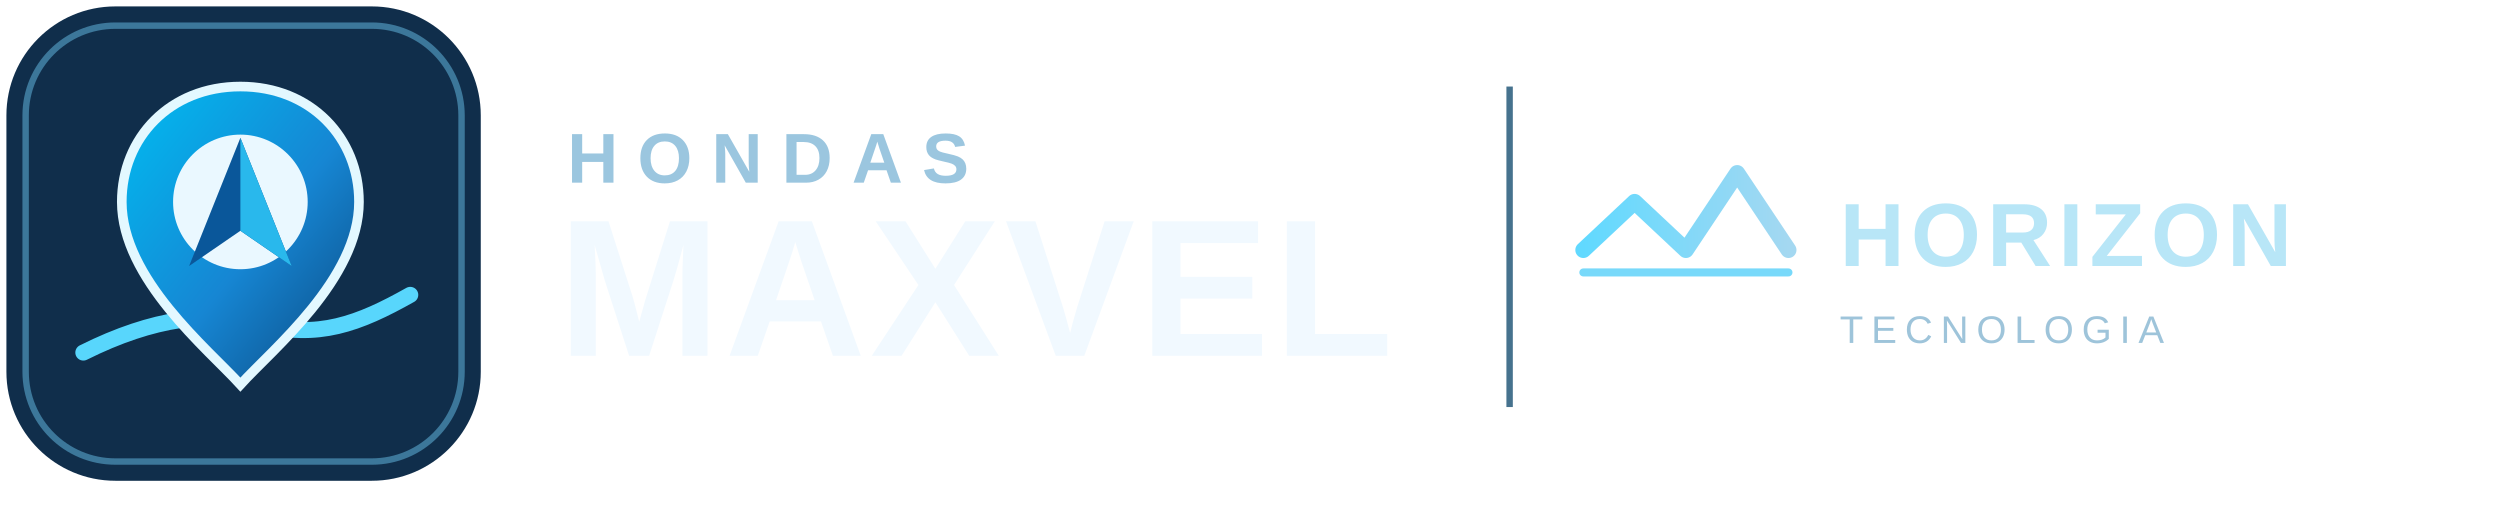
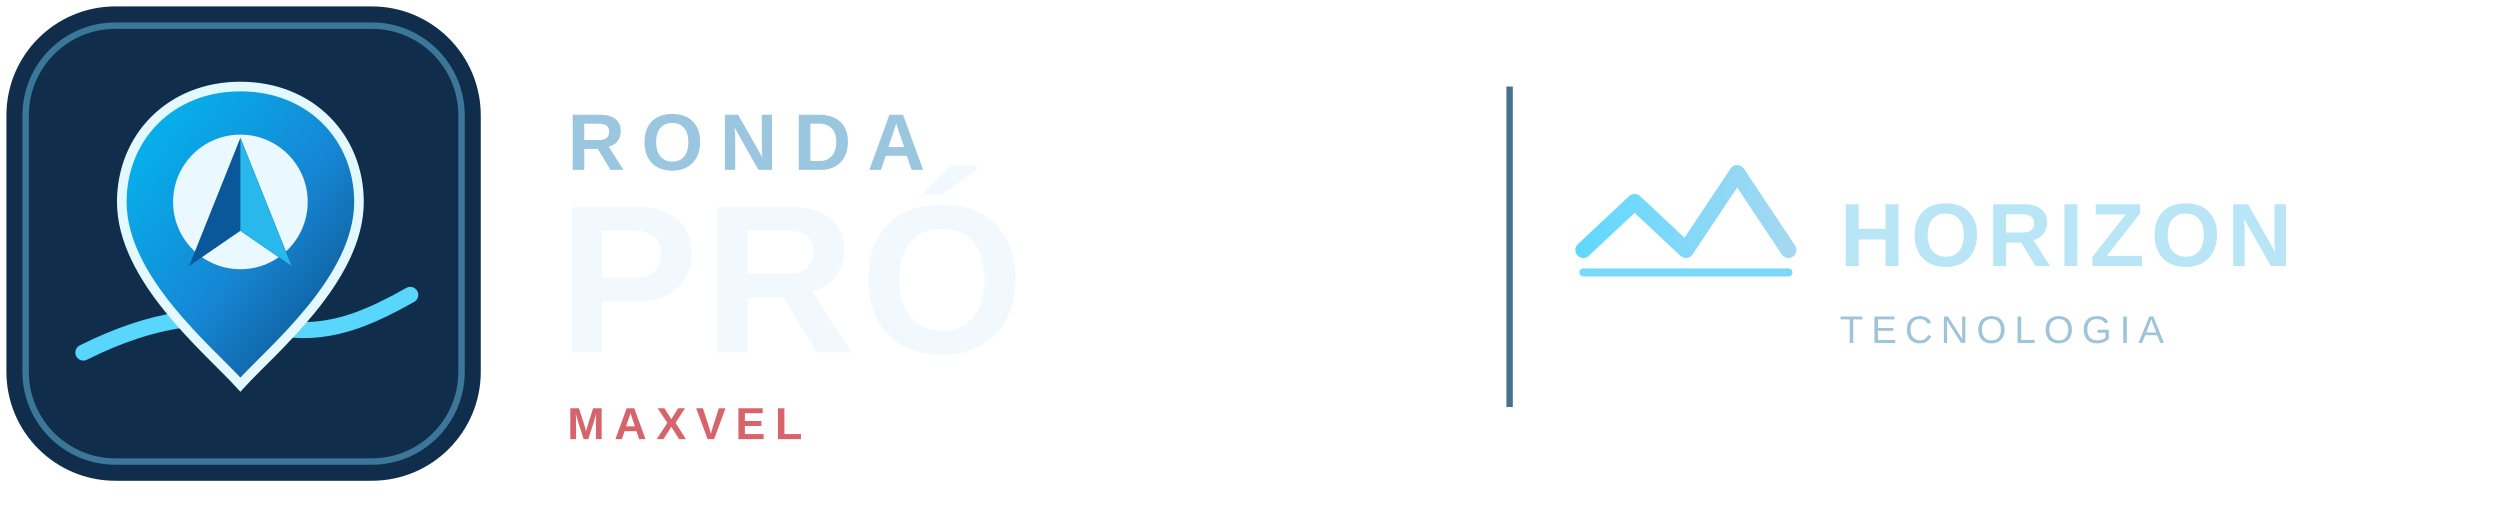
<svg xmlns="http://www.w3.org/2000/svg" width="780" height="160" viewBox="0 0 780 160" role="img" aria-labelledby="title desc">
  <defs>
    <linearGradient id="g" x1="0" y1="0" x2="1" y2="1">
      <stop stop-color="#00BDF2" />
      <stop offset=".55" stop-color="#1686D3" />
      <stop offset="1" stop-color="#0B467D" />
    </linearGradient>
    <linearGradient id="h" x1="0" y1="0" x2="1" y2="0">
      <stop stop-color="#61D9FF" />
      <stop offset="1" stop-color="#A4D8F1" />
    </linearGradient>
  </defs>
  <rect x="2" y="2" width="148" height="148" rx="34" fill="#102E4B" />
  <rect x="8" y="8" width="136" height="136" rx="28" fill="none" stroke="#3C779A" stroke-width="2" />
  <path d="M26 110c22-11 40-13 55-9 18 5 31 0 47-9" fill="none" stroke="#58D6FC" stroke-width="5" stroke-linecap="round" />
  <path d="M75 27c-22 0-37 16-37 36 0 24 27 46 37 57 10-11 37-33 37-57 0-20-15-36-37-36z" fill="url(#g)" stroke="#E3F8FF" stroke-width="3" />
  <circle cx="75" cy="63" r="21" fill="#EAF8FF" />
  <path d="M75 43 91 83 75 72 59 83Z" fill="#0A579A" />
  <path d="M75 43 91 83 75 72Z" fill="#29B8EC" />
-   <text x="177" y="57" font-family="Arial,Helvetica,sans-serif" font-size="22" letter-spacing="6" font-weight="700" fill="#9BC6DF">HONDAS</text>
-   <text x="174" y="111" font-family="Arial,Helvetica,sans-serif" font-size="61" font-weight="800" letter-spacing="1.3" fill="#F1F9FF">MAXVEL</text>
+   <text x="177" y="53" font-family="Arial,Helvetica,sans-serif" font-size="25" letter-spacing="5" font-weight="700" fill="#9BC6DF">RONDA</text>
+   <text x="174" y="110" font-family="Arial,Helvetica,sans-serif" font-size="66" font-weight="800" letter-spacing="1.3" fill="#F1F9FF">PRÓ</text>
+   <text x="177" y="137" font-family="Arial,Helvetica,sans-serif" font-size="14" letter-spacing="3" font-weight="700" fill="#D6656B">MAXVEL</text>
  <path d="M471 27v100" stroke="#46728E" stroke-width="2" />
  <g transform="translate(494 40)">
    <path d="M0 38 16 23 32 38 48 14 64 38" fill="none" stroke="url(#h)" stroke-width="5" stroke-linejoin="round" stroke-linecap="round" />
    <path d="M0 45h64" stroke="#78D9FA" stroke-width="2.5" stroke-linecap="round" />
    <text x="80" y="43" font-family="Arial,Helvetica,sans-serif" font-size="28" letter-spacing="2" font-weight="800" fill="#B8E6F7">HORIZON</text>
    <text x="80" y="67" font-family="Arial,Helvetica,sans-serif" font-size="12" letter-spacing="2.5" fill="#9EC4DA">TECNOLOGIA</text>
  </g>
</svg>
